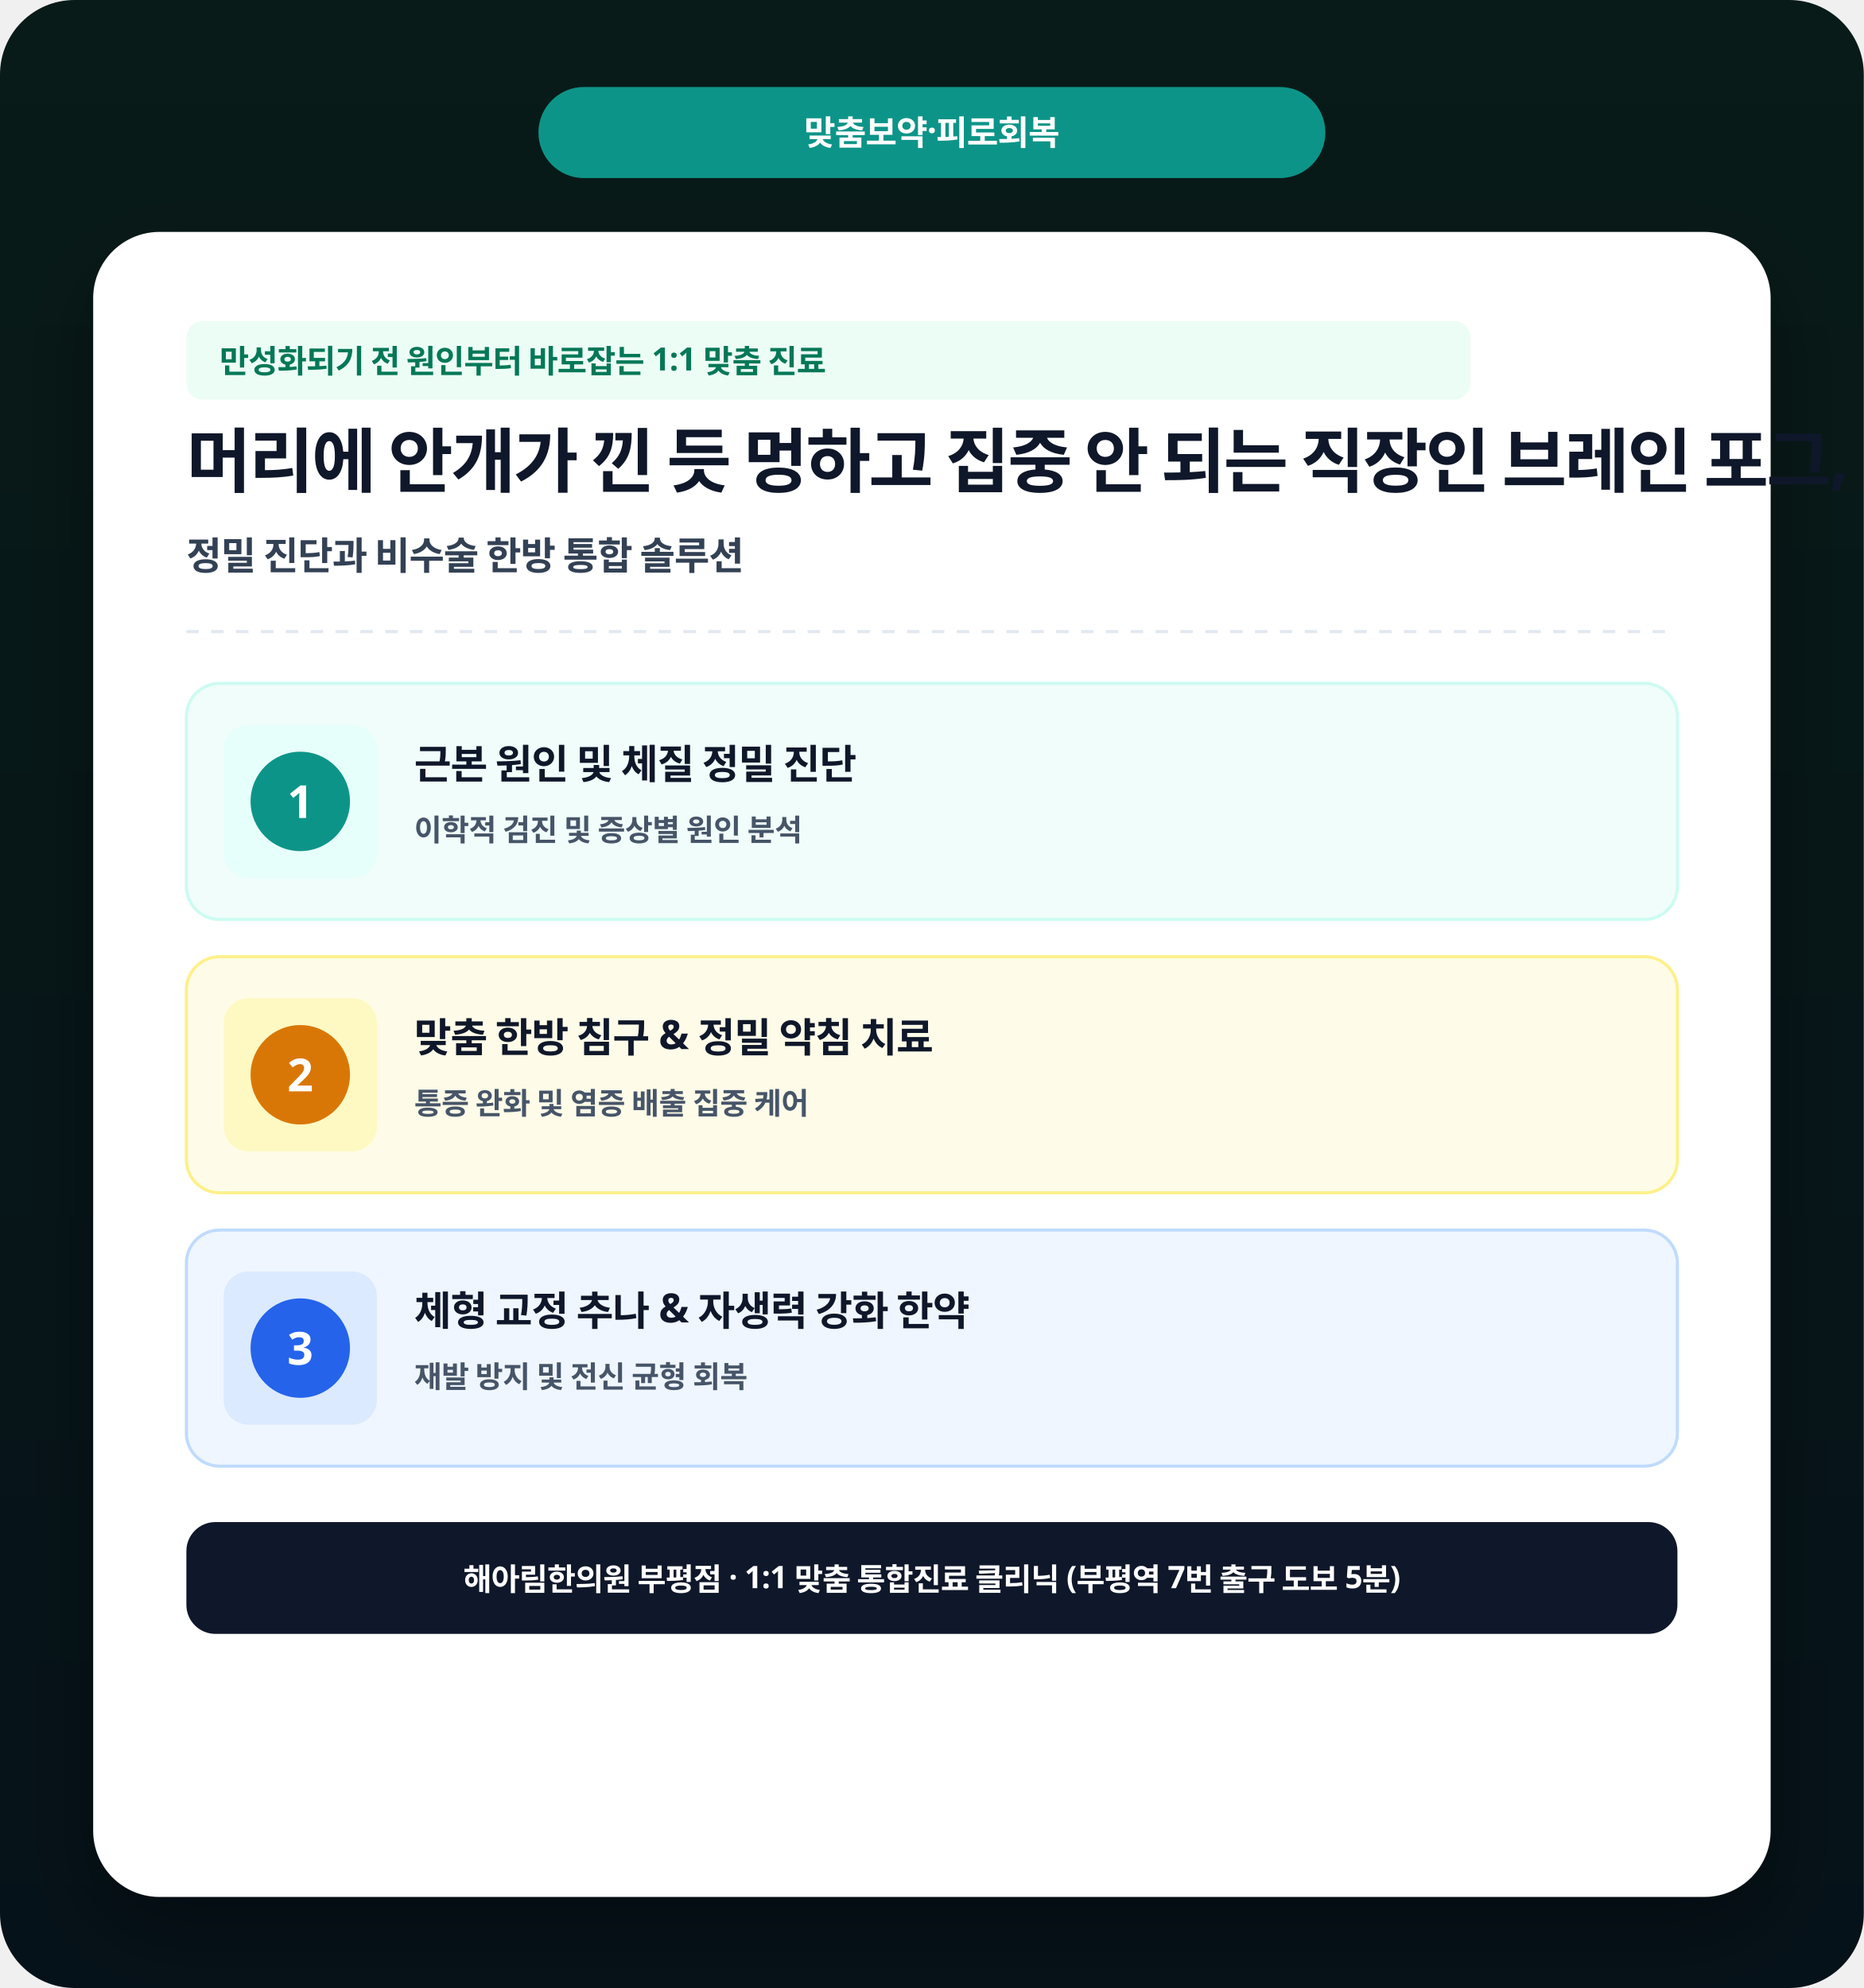
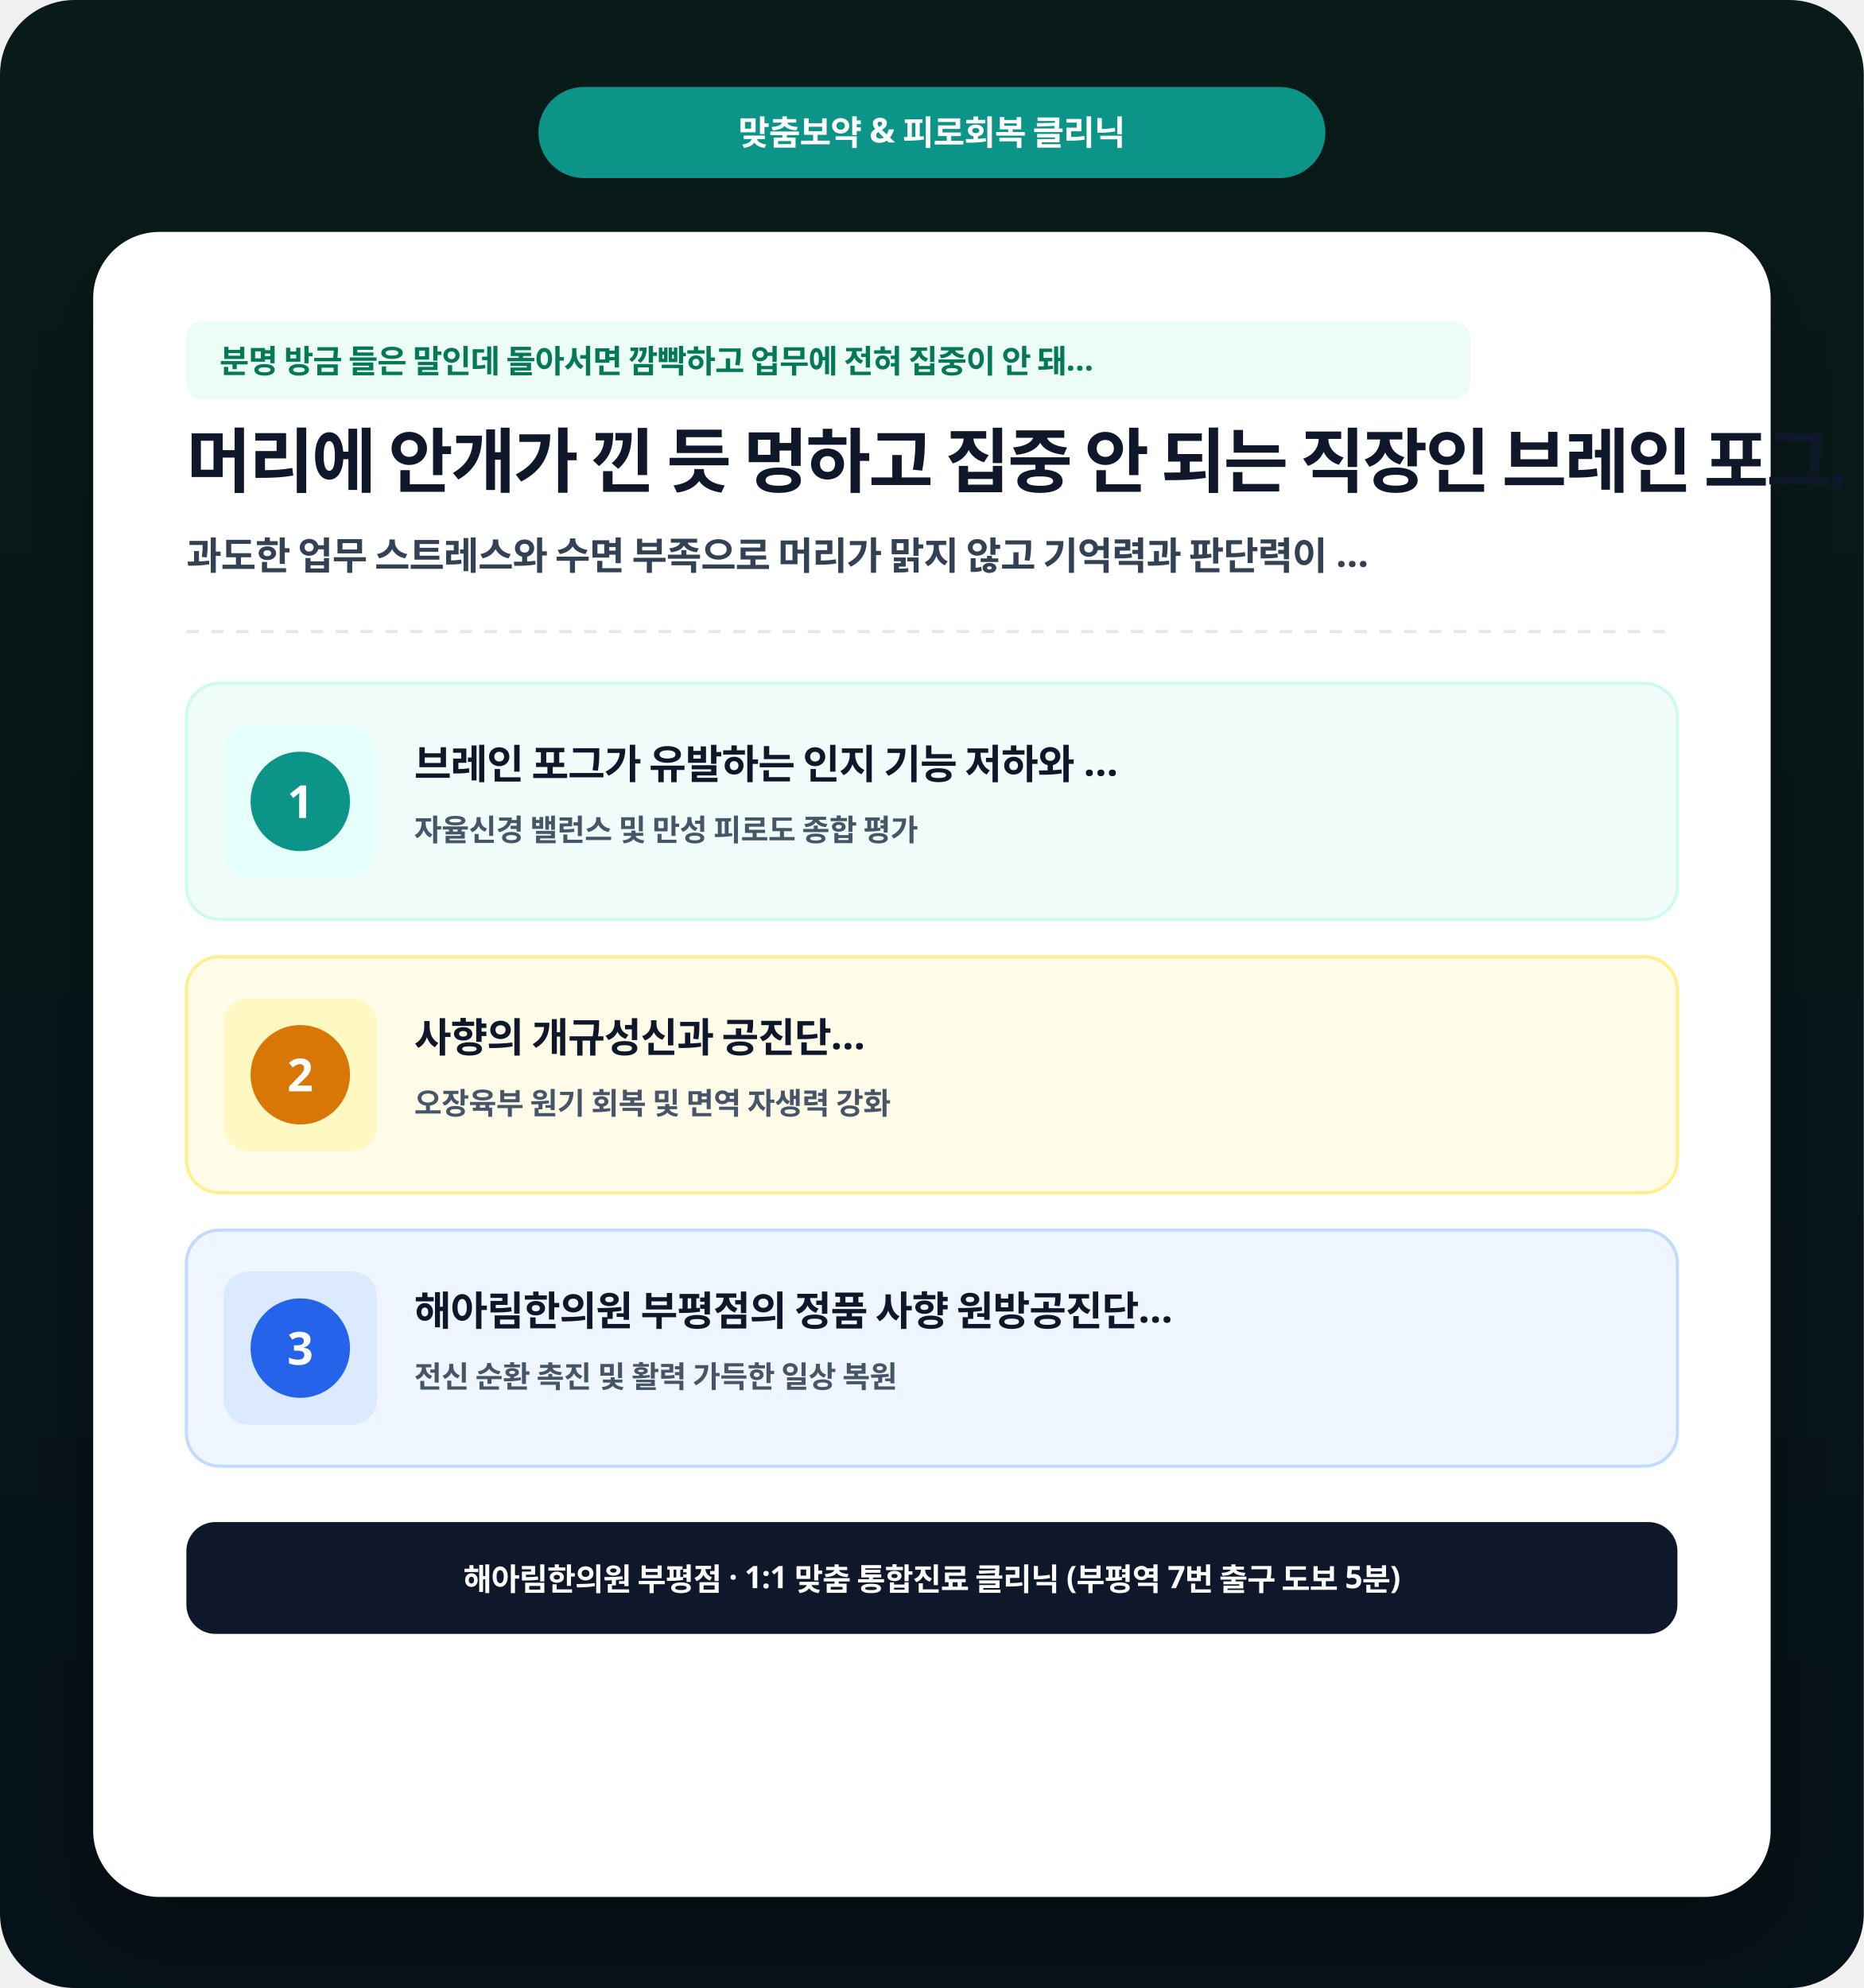
<svg xmlns="http://www.w3.org/2000/svg" width="900" height="960" viewBox="0 0 900 960">
  <defs>
    <linearGradient id="bgGrad" x1="0%" y1="0%" x2="0%" y2="100%">
      <stop offset="0%" stop-color="#081b18" />
      <stop offset="100%" stop-color="#061219" />
    </linearGradient>
    <filter id="cardShadow" x="-10%" y="-10%" width="120%" height="120%">
      <feDropShadow dx="0" dy="16" stdDeviation="20" flood-color="#000000" flood-opacity="0.35" />
    </filter>
  </defs>
  <rect x="0" y="0" width="900" height="960" rx="36" fill="url(#bgGrad)" />
  <g transform="translate(450, 64)">
    <rect x="-190" y="-22" width="380" height="44" rx="22" fill="#0d9488" />
    <text x="0" y="6" font-size="16.5" font-weight="900" fill="#ffffff" text-anchor="middle" font-family="Pretendard, 'Malgun Gothic', sans-serif" letter-spacing="-0.02em">
-       맞춤보약·피로회복
+       맞춤보약 &amp; 피로회복 클리닉
    </text>
  </g>
  <g filter="url(#cardShadow)">
    <rect x="45" y="112" width="810" height="804" rx="32" fill="#ffffff" />
  </g>
  <g transform="translate(90, 155)">
    <rect x="0" y="0" width="620" height="38" rx="8" fill="#ecfdf5" />
    <text x="16" y="25" font-size="15.5" font-weight="900" fill="#047857" font-family="Pretendard, 'Malgun Gothic', sans-serif" letter-spacing="-0.02em">
-       만성화되기 전 원인부터 바로잡는 1:1 맞춤 진료
+       분명 방금 들은 말인데 돌아서면 깜빡하고 업무에 전혀 집중이 안 돼…
    </text>
  </g>
  <g transform="translate(90, 235)">
    <text font-size="34" font-weight="900" fill="#0f172a" font-family="Pretendard, 'Malgun Gothic', sans-serif" letter-spacing="-0.03em">
      머리에 안개가 낀 듯 멍하고 집중 안 되는 직장인 브레인 포그, 원방 사향공진단
    </text>
  </g>
  <g transform="translate(90, 275)">
    <text font-size="18.5" font-weight="800" fill="#334155" font-family="Pretendard, 'Malgun Gothic', sans-serif" letter-spacing="-0.02em">
-       정밀 진단과 비수술 한방 통합 솔루션
+       과도한 업무 스트레스와 수면 부족으로 머리가 맑지 않고 기억력과 판단력이 …
    </text>
  </g>
  <line x1="90" y1="305" x2="810" y2="305" stroke="#e2e8f0" stroke-width="1.5" stroke-dasharray="6,6" />
  <g transform="translate(90, 330)">
    <rect x="0" y="0" width="720" height="114" rx="16" fill="#f0fdfa" stroke="#ccfbf1" stroke-width="1.5" />
    <rect x="18" y="20" width="74" height="74" rx="12" fill="#e6fffa" />
    <circle cx="55" cy="57" r="24" fill="#0d9488" />
    <text x="55" y="65" font-size="22" font-weight="900" fill="#ffffff" text-anchor="middle" font-family="Pretendard, 'Malgun Gothic', sans-serif">1</text>
    <text x="110" y="46" font-size="19.5" font-weight="900" fill="#0f172a" font-family="Pretendard, 'Malgun Gothic', sans-serif" letter-spacing="-0.02em">
-       근본 원인 및 체질 정밀 진단
+       브레인 포그가 유발하는 인지 기능 저하와 …
    </text>
    <text x="110" y="76" font-size="14.5" font-weight="600" fill="#475569" font-family="Pretendard, 'Malgun Gothic', sans-serif" letter-spacing="-0.01em">
-       이학적 검진 및 증상별 원인 분석
+       자율신경 밸런스 및 만성 피로도 종합 평가
    </text>
  </g>
  <g transform="translate(90, 462)">
    <rect x="0" y="0" width="720" height="114" rx="16" fill="#fefce8" stroke="#fef08a" stroke-width="1.5" />
    <rect x="18" y="20" width="74" height="74" rx="12" fill="#fef9c3" />
    <circle cx="55" cy="57" r="24" fill="#d97706" />
    <text x="55" y="65" font-size="22" font-weight="900" fill="#ffffff" text-anchor="middle" font-family="Pretendard, 'Malgun Gothic', sans-serif">2</text>
    <text x="110" y="46" font-size="19.5" font-weight="900" fill="#0f172a" font-family="Pretendard, 'Malgun Gothic', sans-serif" letter-spacing="-0.02em">
-       맞춤 한방 침구 &amp; 정밀 약침 치료
+       사향의 개규성신과 공진단…
    </text>
    <text x="110" y="76" font-size="14.5" font-weight="600" fill="#475569" font-family="Pretendard, 'Malgun Gothic', sans-serif" letter-spacing="-0.01em">
-       통증 완화 및 염증 배출 집중 케어
+       오장육부 원기 회복 및 면역 자생력 강화
    </text>
  </g>
  <g transform="translate(90, 594)">
    <rect x="0" y="0" width="720" height="114" rx="16" fill="#eff6ff" stroke="#bfdbfe" stroke-width="1.5" />
    <rect x="18" y="20" width="74" height="74" rx="12" fill="#dbeafe" />
    <circle cx="55" cy="57" r="24" fill="#2563eb" />
    <text x="55" y="65" font-size="22" font-weight="900" fill="#ffffff" text-anchor="middle" font-family="Pretendard, 'Malgun Gothic', sans-serif">3</text>
    <text x="110" y="46" font-size="19.5" font-weight="900" fill="#0f172a" font-family="Pretendard, 'Malgun Gothic', sans-serif" letter-spacing="-0.02em">
-       체형 교정 추나 &amp; 자생력 강화 한약
+       해아림한의원 부평점의 정품 사향 원방공진단…
    </text>
    <text x="110" y="76" font-size="14.5" font-weight="600" fill="#475569" font-family="Pretendard, 'Malgun Gothic', sans-serif" letter-spacing="-0.01em">
-       재발 방지 및 전신 균형 회복
+       전신 순환 촉진 및 활력 가득한 일상 복원
    </text>
  </g>
  <g transform="translate(90, 735)">
    <rect x="0" y="0" width="720" height="54" rx="14" fill="#0f172a" />
    <text x="360" y="33" font-size="15" font-weight="800" fill="#ffffff" text-anchor="middle" font-family="Pretendard, 'Malgun Gothic', sans-serif" letter-spacing="-0.02em">
      해아림한의원 부평점 · 1:1 맞춤 통합진료 클리닉 (부평역 7번 출구 도보 5분)
    </text>
  </g>
</svg>
